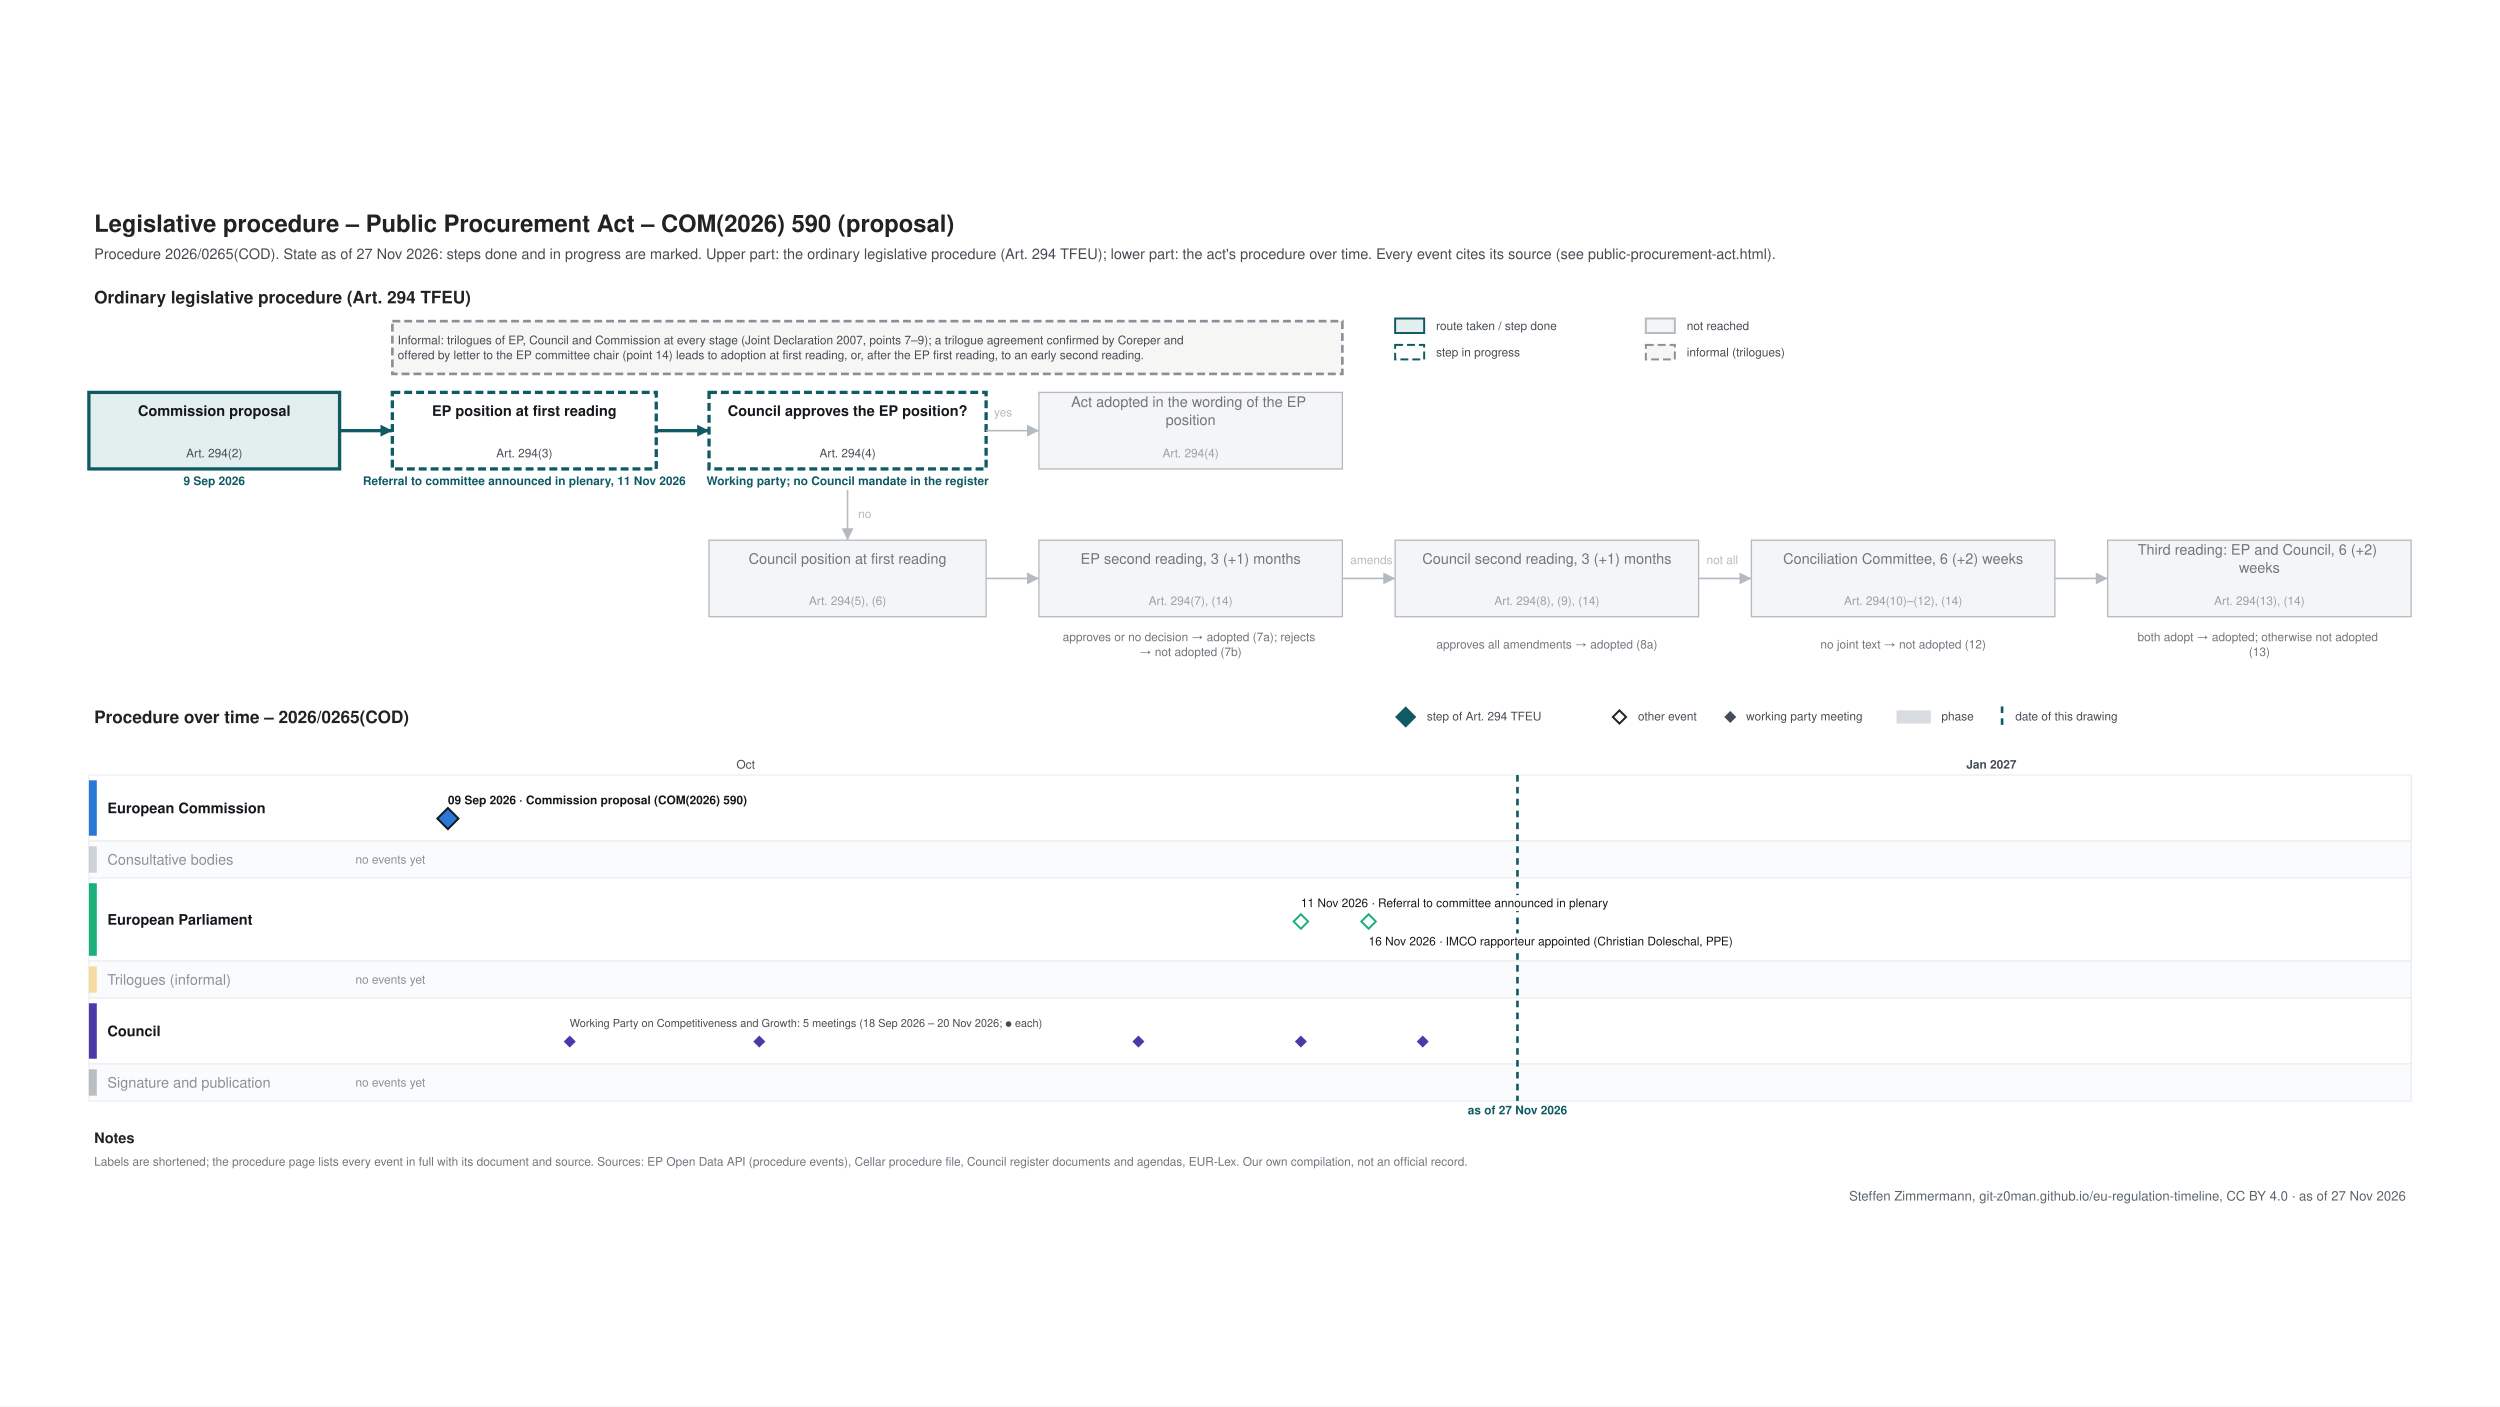
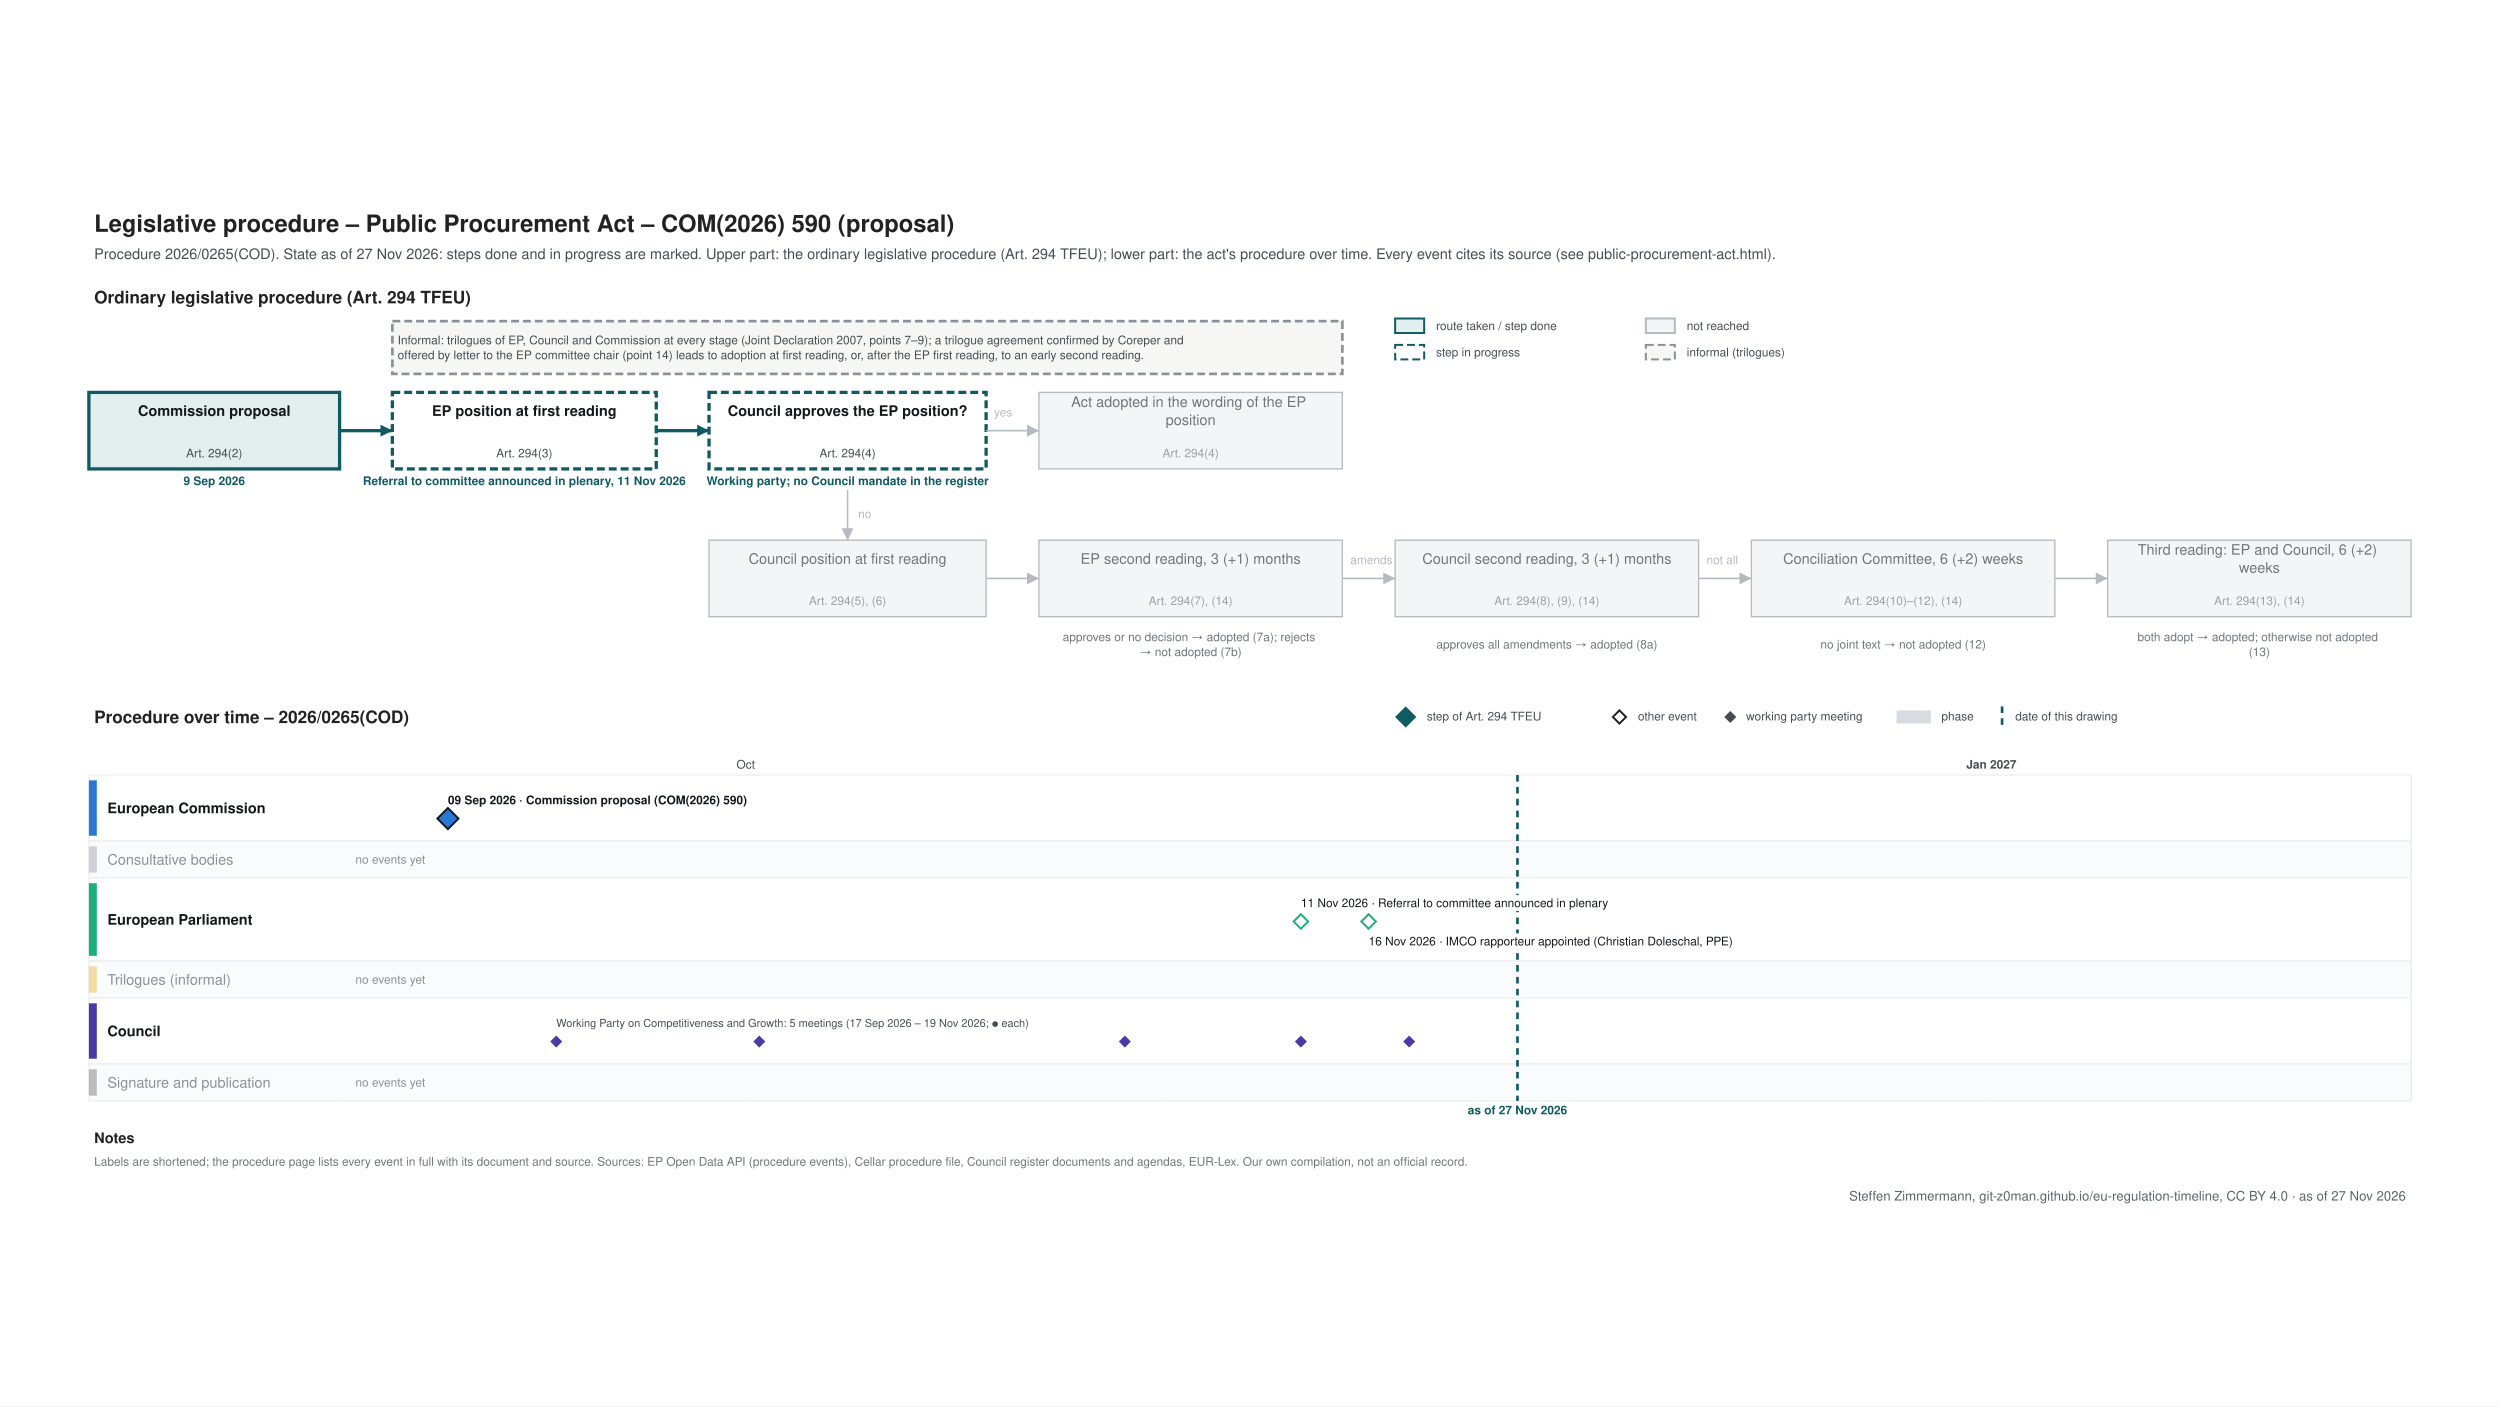
<svg xmlns="http://www.w3.org/2000/svg" xmlns:xlink="http://www.w3.org/1999/xlink" width="1920" height="1080" viewBox="0 0 1920 1080">
  <rect width="1920" height="1080" fill="#ffffff" />
  <svg font-family="&quot;Source Sans 3&quot;, Helvetica, Arial, sans-serif" x="48" y="48" width="1824" height="984" viewBox="0 0 1800 771" preserveAspectRatio="xMidYMid meet">
    <rect width="1800" height="771" fill="#ffffff" />
    <g class="procedure" data-route="" data-state="ongoing" data-as_of="2026-11-27">
      <text font-size="18" fill="#222222" text-anchor="start" font-weight="bold">
        <tspan x="24.0" y="28.3">Legislative procedure – Public Procurement Act – COM(2026) 590 (proposal)</tspan>
      </text>
      <text font-size="11" fill="#454c53" text-anchor="start">
        <tspan x="24.0" y="48.9">Procedure 2026/0265(COD). State as of 27 Nov 2026: steps done and in progress are marked. Upper part: the ordinary legislative procedure (Art. 294 TFEU); lower part: the act's procedure over time. Every event cites its source (see public-procurement-act.html).</tspan>
      </text>
      <text font-size="13" fill="#222222" text-anchor="start" font-weight="bold">
        <tspan x="24.0" y="82.5">Ordinary legislative procedure (Art. 294 TFEU)</tspan>
      </text>
      <rect x="1010.0" y="94.0" width="22.0" height="11.0" fill="#e3eeef" stroke="#0f5a63" stroke-width="1.5" />
      <text font-size="9" fill="#454c53" text-anchor="start">
        <tspan x="1041.0" y="102.7">route taken / step done</tspan>
      </text>
      <rect x="1010.0" y="114.0" width="22.0" height="11.0" fill="#ffffff" stroke="#0f5a63" stroke-dasharray="6 3" stroke-width="1.5" />
      <text font-size="9" fill="#454c53" text-anchor="start">
        <tspan x="1041.0" y="122.7">step in progress</tspan>
      </text>
      <rect x="1200.0" y="94.0" width="22.0" height="11.0" fill="#f4f5f6" stroke="#b5bac0" stroke-width="1.5" />
      <text font-size="9" fill="#454c53" text-anchor="start">
        <tspan x="1231.0" y="102.7">not reached</tspan>
      </text>
      <rect x="1200.0" y="114.0" width="22.0" height="11.0" fill="#f6f6f4" stroke="#8a9096" stroke-dasharray="6 3" stroke-width="1.5" />
      <text font-size="9" fill="#454c53" text-anchor="start">
        <tspan x="1231.0" y="122.7">informal (trilogues)</tspan>
      </text>
      <rect x="20.0" y="150.0" width="190.0" height="58.0" fill="#e3eeef" stroke="#0f5a63" stroke-width="2.5" />
      <text font-size="11" fill="#14181c" text-anchor="middle" font-weight="bold">
        <tspan x="115.0" y="167.8">Commission proposal</tspan>
      </text>
      <text font-size="9" fill="#454c53" text-anchor="middle">
        <tspan x="115.0" y="199.2">Art. 294(2)</tspan>
      </text>
      <text font-size="9" fill="#0f5a63" text-anchor="middle" font-weight="bold">
        <tspan x="115.0" y="220.2">9 Sep 2026</tspan>
      </text>
      <rect x="250.0" y="150.0" width="200.0" height="58.0" fill="#ffffff" stroke="#0f5a63" stroke-dasharray="6 3" stroke-width="2.5" />
      <text font-size="11" fill="#14181c" text-anchor="middle" font-weight="bold">
        <tspan x="350.0" y="167.8">EP position at first reading</tspan>
      </text>
      <text font-size="9" fill="#454c53" text-anchor="middle">
        <tspan x="350.0" y="199.2">Art. 294(3)</tspan>
      </text>
      <text font-size="9" fill="#0f5a63" text-anchor="middle" font-weight="bold">
        <tspan x="350.0" y="220.2">Referral to committee announced in plenary, 11 Nov 2026</tspan>
      </text>
      <rect x="490.0" y="150.0" width="210.0" height="58.0" fill="#ffffff" stroke="#0f5a63" stroke-dasharray="6 3" stroke-width="2.5" />
      <text font-size="11" fill="#14181c" text-anchor="middle" font-weight="bold">
        <tspan x="595.0" y="167.8">Council approves the EP position?</tspan>
      </text>
      <text font-size="9" fill="#454c53" text-anchor="middle">
        <tspan x="595.0" y="199.2">Art. 294(4)</tspan>
      </text>
      <text font-size="9" fill="#0f5a63" text-anchor="middle" font-weight="bold">
        <tspan x="595.0" y="220.2">Working party; no Council mandate in the register</tspan>
      </text>
      <rect x="740.0" y="150.0" width="230.0" height="58.0" fill="#f4f5f6" stroke="#b5bac0" stroke-width="1" />
      <text font-size="11" fill="#6f757b" text-anchor="middle">
        <tspan x="855.0" y="161.0">Act adopted in the wording of the EP</tspan>
        <tspan x="855.0" y="174.7">position</tspan>
      </text>
      <text font-size="9" fill="#9aa0a6" text-anchor="middle">
        <tspan x="855.0" y="199.2">Art. 294(4)</tspan>
      </text>
      <rect x="490.0" y="262.0" width="210.0" height="58.0" fill="#f4f5f6" stroke="#b5bac0" stroke-width="1" />
      <text font-size="11" fill="#6f757b" text-anchor="middle">
        <tspan x="595.0" y="279.9">Council position at first reading</tspan>
      </text>
      <text font-size="9" fill="#9aa0a6" text-anchor="middle">
        <tspan x="595.0" y="311.1">Art. 294(5), (6)</tspan>
      </text>
      <rect x="740.0" y="262.0" width="230.0" height="58.0" fill="#f4f5f6" stroke="#b5bac0" stroke-width="1" />
      <text font-size="11" fill="#6f757b" text-anchor="middle">
        <tspan x="855.0" y="279.9">EP second reading, 3 (+1) months</tspan>
      </text>
      <text font-size="9" fill="#9aa0a6" text-anchor="middle">
        <tspan x="855.0" y="311.1">Art. 294(7), (14)</tspan>
      </text>
      <rect x="1010.0" y="262.0" width="230.0" height="58.0" fill="#f4f5f6" stroke="#b5bac0" stroke-width="1" />
      <text font-size="11" fill="#6f757b" text-anchor="middle">
        <tspan x="1125.0" y="279.9">Council second reading, 3 (+1) months</tspan>
      </text>
      <text font-size="9" fill="#9aa0a6" text-anchor="middle">
        <tspan x="1125.0" y="311.1">Art. 294(8), (9), (14)</tspan>
      </text>
      <rect x="1280.0" y="262.0" width="230.0" height="58.0" fill="#f4f5f6" stroke="#b5bac0" stroke-width="1" />
      <text font-size="11" fill="#6f757b" text-anchor="middle">
        <tspan x="1395.0" y="279.9">Conciliation Committee, 6 (+2) weeks</tspan>
      </text>
      <text font-size="9" fill="#9aa0a6" text-anchor="middle">
        <tspan x="1395.0" y="311.1">Art. 294(10)–(12), (14)</tspan>
      </text>
      <rect x="1550.0" y="262.0" width="230.0" height="58.0" fill="#f4f5f6" stroke="#b5bac0" stroke-width="1" />
      <text font-size="11" fill="#6f757b" text-anchor="middle">
        <tspan x="1665.0" y="273.0">Third reading: EP and Council, 6 (+2)</tspan>
        <tspan x="1665.0" y="286.7">weeks</tspan>
      </text>
      <text font-size="9" fill="#9aa0a6" text-anchor="middle">
        <tspan x="1665.0" y="311.1">Art. 294(13), (14)</tspan>
      </text>
      <text font-size="9" fill="#6f757b" text-anchor="middle">
        <tspan x="855.0" y="338.5">approves or no decision → adopted (7a); rejects</tspan>
        <tspan x="855.0" y="349.8">→ not adopted (7b)</tspan>
      </text>
      <text font-size="9" fill="#6f757b" text-anchor="middle">
        <tspan x="1125.0" y="344.1">approves all amendments → adopted (8a)</tspan>
      </text>
      <text font-size="9" fill="#6f757b" text-anchor="middle">
        <tspan x="1395.0" y="344.1">no joint text → not adopted (12)</tspan>
      </text>
      <text font-size="9" fill="#6f757b" text-anchor="middle">
        <tspan x="1665.0" y="338.5">both adopt → adopted; otherwise not adopted</tspan>
        <tspan x="1665.0" y="349.8">(13)</tspan>
      </text>
      <polyline points="210.0,179.0 250.0,179.0" fill="none" stroke="#0f5a63" stroke-width="2.5" />
      <polygon points="250.0,179.0 241.0,183.5 241.0,174.5" fill="#0f5a63" />
      <polyline points="450.0,179.0 490.0,179.0" fill="none" stroke="#0f5a63" stroke-width="2.5" />
      <polygon points="490.0,179.0 481.0,183.5 481.0,174.5" fill="#0f5a63" />
      <polyline points="700.0,179.0 740.0,179.0" fill="none" stroke="#b5bac0" stroke-width="1.2" />
      <polygon points="740.0,179.0 731.0,183.5 731.0,174.5" fill="#b5bac0" />
      <text font-size="9" fill="#b5bac0" text-anchor="start">
        <tspan x="706.0" y="168.2">yes</tspan>
      </text>
      <polyline points="595.0,224.0 595.0,262.0" fill="none" stroke="#b5bac0" stroke-width="1.2" />
      <polygon points="595.0,262.0 590.5,253.0 599.5,253.0" fill="#b5bac0" />
      <text font-size="9" fill="#b5bac0" text-anchor="start">
        <tspan x="603.0" y="245.2">no</tspan>
      </text>
      <polyline points="700.0,291.0 740.0,291.0" fill="none" stroke="#b5bac0" stroke-width="1.2" />
      <polygon points="740.0,291.0 731.0,295.5 731.0,286.5" fill="#b5bac0" />
      <polyline points="970.0,291.0 1010.0,291.0" fill="none" stroke="#b5bac0" stroke-width="1.2" />
      <polygon points="1010.0,291.0 1001.0,295.5 1001.0,286.5" fill="#b5bac0" />
      <polyline points="1240.0,291.0 1280.0,291.0" fill="none" stroke="#b5bac0" stroke-width="1.2" />
      <polygon points="1280.0,291.0 1271.0,295.5 1271.0,286.5" fill="#b5bac0" />
      <polyline points="1510.0,291.0 1550.0,291.0" fill="none" stroke="#b5bac0" stroke-width="1.2" />
      <polygon points="1550.0,291.0 1541.0,295.5 1541.0,286.5" fill="#b5bac0" />
      <text font-size="9" fill="#b5bac0" text-anchor="start">
        <tspan x="976.0" y="280.1">amends</tspan>
      </text>
      <text font-size="9" fill="#b5bac0" text-anchor="start">
        <tspan x="1246.0" y="280.1">not all</tspan>
      </text>
      <rect x="250.0" y="96.0" width="720.0" height="40.0" fill="#f6f6f4" stroke="#8a9096" stroke-dasharray="6 3" stroke-width="2" />
      <text font-size="9" fill="#454c53" text-anchor="start">
        <tspan x="254.0" y="113.5">Informal: trilogues of EP, Council and Commission at every stage (Joint Declaration 2007, points 7–9); a trilogue agreement confirmed by Coreper and</tspan>
        <tspan x="254.0" y="124.8">offered by letter to the EP committee chair (point 14) leads to adoption at first reading, or, after the EP first reading, to an early second reading.</tspan>
      </text>
      <text font-size="13" fill="#222222" text-anchor="start" font-weight="bold">
        <tspan x="24.0" y="400.6">Procedure over time – 2026/0265(COD)</tspan>
      </text>
      <polygon points="1018,389 1025,396 1018,403 1011,396" fill="#0f5a63" stroke="#0f5a63" stroke-width="1.5" />
      <text font-size="9" fill="#454c53" text-anchor="start">
        <tspan x="1034.0" y="398.6">step of Art. 294 TFEU</tspan>
      </text>
      <polygon points="1180,391 1185,396 1180,401 1175,396" fill="#ffffff" stroke="#222222" stroke-width="1.5" />
      <text font-size="9" fill="#454c53" text-anchor="start">
        <tspan x="1194.0" y="398.6">other event</tspan>
      </text>
      <polygon points="1264,392.5 1267.5,396 1264,399.5 1260.5,396" fill="#454c53" stroke="#454c53" stroke-width="1.5" />
      <text font-size="9" fill="#454c53" text-anchor="start">
        <tspan x="1276.0" y="398.6">working party meeting</tspan>
      </text>
      <rect x="1390.0" y="391.0" width="26.0" height="10.0" fill="#7b8794" stroke="none" opacity="0.3" />
      <text font-size="9" fill="#454c53" text-anchor="start">
        <tspan x="1424.0" y="398.6">phase</tspan>
      </text>
      <line x1="1470.0" y1="388.0" x2="1470.0" y2="403.0" stroke="#0f5a63" stroke-width="2" stroke-dasharray="5 4" />
      <text font-size="9" fill="#454c53" text-anchor="start">
        <tspan x="1480.0" y="398.6">date of this drawing</tspan>
      </text>
      <line x1="210.0" y1="440.0" x2="210.0" y2="687.0" stroke="#e3e6e9" stroke-width="1" />
      <line x1="517.8" y1="440.0" x2="517.8" y2="687.0" stroke="#e3e6e9" stroke-width="1" />
      <text font-size="9" fill="#454c53" text-anchor="middle">
        <tspan x="517.8" y="435.1">Oct</tspan>
      </text>
      <line x1="835.9" y1="440.0" x2="835.9" y2="687.0" stroke="#e3e6e9" stroke-width="1" />
      <line x1="1143.8" y1="440.0" x2="1143.8" y2="687.0" stroke="#e3e6e9" stroke-width="1" />
      <line x1="1461.9" y1="440.0" x2="1461.9" y2="687.0" stroke="#b5bac0" stroke-width="1" />
      <text font-size="9" fill="#454c53" text-anchor="middle" font-weight="bold">
        <tspan x="1461.9" y="435.1">Jan 2027</tspan>
      </text>
      <line x1="1780.0" y1="440.0" x2="1780.0" y2="687.0" stroke="#e3e6e9" stroke-width="1" />
      <rect x="20.0" y="440.0" width="1760.0" height="50.0" fill="#ffffff" stroke="#eceef0" />
      <rect x="20.0" y="444.0" width="6.0" height="42.0" fill="#2a78d6" stroke="none" />
      <text font-size="11" fill="#14181c" text-anchor="start" font-weight="bold">
        <tspan x="34.0" y="468.9">European Commission</tspan>
      </text>
      <rect x="20.0" y="490.0" width="1760.0" height="28.0" fill="#fafbfc" stroke="#eceef0" />
      <rect x="20.0" y="494.0" width="6.0" height="20.0" fill="#7b8794" stroke="none" opacity="0.35" />
      <text font-size="11" fill="#8a9097" text-anchor="start">
        <tspan x="34.0" y="507.9">Consultative bodies</tspan>
      </text>
      <text font-size="9" fill="#8a9097" text-anchor="start">
        <tspan x="222.0" y="507.1">no events yet</tspan>
      </text>
      <rect x="20.0" y="518.0" width="1760.0" height="63.0" fill="#ffffff" stroke="#eceef0" />
      <rect x="20.0" y="522.0" width="6.0" height="55.0" fill="#1baf7a" stroke="none" />
      <text font-size="11" fill="#14181c" text-anchor="start" font-weight="bold">
        <tspan x="34.0" y="553.4">European Parliament</tspan>
      </text>
      <rect x="20.0" y="581.0" width="1760.0" height="28.0" fill="#fafbfc" stroke="#eceef0" />
      <rect x="20.0" y="585.0" width="6.0" height="20.0" fill="#eda100" stroke="none" opacity="0.35" />
      <text font-size="11" fill="#8a9097" text-anchor="start">
        <tspan x="34.0" y="598.9">Trilogues (informal)</tspan>
      </text>
      <text font-size="9" fill="#8a9097" text-anchor="start">
        <tspan x="222.0" y="598.1">no events yet</tspan>
      </text>
      <rect x="20.0" y="609.0" width="1760.0" height="50.0" fill="#ffffff" stroke="#eceef0" />
      <rect x="20.0" y="613.0" width="6.0" height="42.0" fill="#4a3aa7" stroke="none" />
      <text font-size="11" fill="#14181c" text-anchor="start" font-weight="bold">
        <tspan x="34.0" y="637.9">Council</tspan>
      </text>
      <rect x="20.0" y="659.0" width="1760.0" height="28.0" fill="#fafbfc" stroke="#eceef0" />
      <rect x="20.0" y="663.0" width="6.0" height="20.0" fill="#454c53" stroke="none" opacity="0.35" />
      <text font-size="11" fill="#8a9097" text-anchor="start">
        <tspan x="34.0" y="676.9">Signature and publication</tspan>
      </text>
      <text font-size="9" fill="#8a9097" text-anchor="start">
        <tspan x="222.0" y="676.1">no events yet</tspan>
      </text>
      <line x1="1102.7" y1="440.0" x2="1102.7" y2="687.0" stroke="#0f5a63" stroke-width="2" stroke-dasharray="5 4" />
      <text font-size="9" fill="#0f5a63" text-anchor="middle" font-weight="bold">
        <tspan x="1102.7" y="697.1">as of 27 Nov 2026</tspan>
      </text>
      <rect x="288.1" y="453.0" width="253.0" height="12.0" fill="#ffffff" />
      <a xlink:href="https://eur-lex.europa.eu/legal-content/EN/TXT/?uri=CELEX:52026PC0590" target="_blank">
        <text font-size="9" fill="#14181c" text-anchor="start" font-weight="bold">
          <tspan x="292.1" y="462.1">09 Sep 2026 · Commission proposal (COM(2026) 590)</tspan>
        </text>
      </a>
      <a xlink:href="https://eur-lex.europa.eu/legal-content/EN/TXT/?uri=CELEX:52026PC0590" target="_blank">
        <polygon points="292.092,465 300.092,473 292.092,481 284.092,473" fill="#2a78d6" stroke="#14181c" stroke-width="1.5" />
      </a>
      <rect x="934.6" y="531.0" width="271.2" height="12.0" fill="#ffffff" />
      <text font-size="9" fill="#14181c" text-anchor="start">
        <tspan x="938.6" y="540.1">11 Nov 2026 · Referral to committee announced in plenary</tspan>
      </text>
      <rect x="985.9" y="560.0" width="318.2" height="12.0" fill="#ffffff" />
      <text font-size="9" fill="#14181c" text-anchor="start">
        <tspan x="989.9" y="569.1">16 Nov 2026 · IMCO rapporteur appointed (Christian Doleschal, PPE)</tspan>
      </text>
      <g>
        <polygon points="938.562,545.5 944.062,551 938.562,556.5 933.062,551" fill="#ffffff" stroke="#1baf7a" stroke-width="1.5" />
      </g>
      <g>
        <polygon points="989.869,545.5 995.369,551 989.869,556.5 984.369,551" fill="#ffffff" stroke="#1baf7a" stroke-width="1.5" />
      </g>
      <text font-size="8.3" fill="#454c53" text-anchor="start">
-         <tspan x="384.4" y="630.9">Working Party on Competitiveness and Growth: 5 meetings (18 Sep 2026 – 20 Nov 2026; ● each)</tspan>
+         <tspan x="374.2" y="630.9">Working Party on Competitiveness and Growth: 5 meetings (17 Sep 2026 – 19 Nov 2026; ● each)</tspan>
      </text>
      <a xlink:href="https://data.consilium.europa.eu/doc/document/CM-4104-2026-INIT/en/pdf" target="_blank">
-         <polygon points="384.444,638.5 387.944,642 384.444,645.5 380.944,642" fill="#4a3aa7" stroke="#4a3aa7" stroke-width="1.5" />
+         <polygon points="374.183,638.5 377.683,642 374.183,645.5 370.683,642" fill="#4a3aa7" stroke="#4a3aa7" stroke-width="1.5" />
      </a>
      <a xlink:href="https://data.consilium.europa.eu/doc/document/CM-4305-2026-INIT/en/pdf" target="_blank">
        <polygon points="528.105,638.5 531.605,642 528.105,645.5 524.605,642" fill="#4a3aa7" stroke="#4a3aa7" stroke-width="1.5" />
      </a>
      <a xlink:href="https://data.consilium.europa.eu/doc/document/CM-4602-2026-INIT/en/pdf" target="_blank">
-         <polygon points="815.425,638.5 818.925,642 815.425,645.5 811.925,642" fill="#4a3aa7" stroke="#4a3aa7" stroke-width="1.5" />
+         <polygon points="805.163,638.5 808.663,642 805.163,645.5 801.663,642" fill="#4a3aa7" stroke="#4a3aa7" stroke-width="1.5" />
      </a>
      <a xlink:href="https://data.consilium.europa.eu/doc/document/CM-4835-2026-REV-2/en/pdf" target="_blank">
        <polygon points="938.562,638.5 942.062,642 938.562,645.5 935.062,642" fill="#4a3aa7" stroke="#4a3aa7" stroke-width="1.5" />
      </a>
      <a xlink:href="https://data.consilium.europa.eu/doc/document/CM-5033-2026-INIT/en/pdf" target="_blank">
-         <polygon points="1030.915,638.5 1034.415,642 1030.915,645.5 1027.415,642" fill="#4a3aa7" stroke="#4a3aa7" stroke-width="1.5" />
+         <polygon points="1020.654,638.5 1024.154,642 1020.654,645.5 1017.154,642" fill="#4a3aa7" stroke="#4a3aa7" stroke-width="1.5" />
      </a>
      <text font-size="11" fill="#222222" text-anchor="start" font-weight="bold">
        <tspan x="24.0" y="718.9">Notes</tspan>
      </text>
      <text font-size="9" fill="#6f757b" text-anchor="start">
        <tspan x="24.0" y="736.1">Labels are shortened; the procedure page lists every event in full with its document and source. Sources: EP Open Data API (procedure events), Cellar procedure file, Council register documents and agendas, EUR-Lex. Our own compilation, not an official record.</tspan>
      </text>
    </g>
    <text font-size="10" fill="#5b646b" text-anchor="end">
      <tspan x="1776.0" y="762.5">Steffen Zimmermann, git-z0man.github.io/eu-regulation-timeline, CC BY 4.0 · as of 27 Nov 2026</tspan>
    </text>
  </svg>
</svg>
